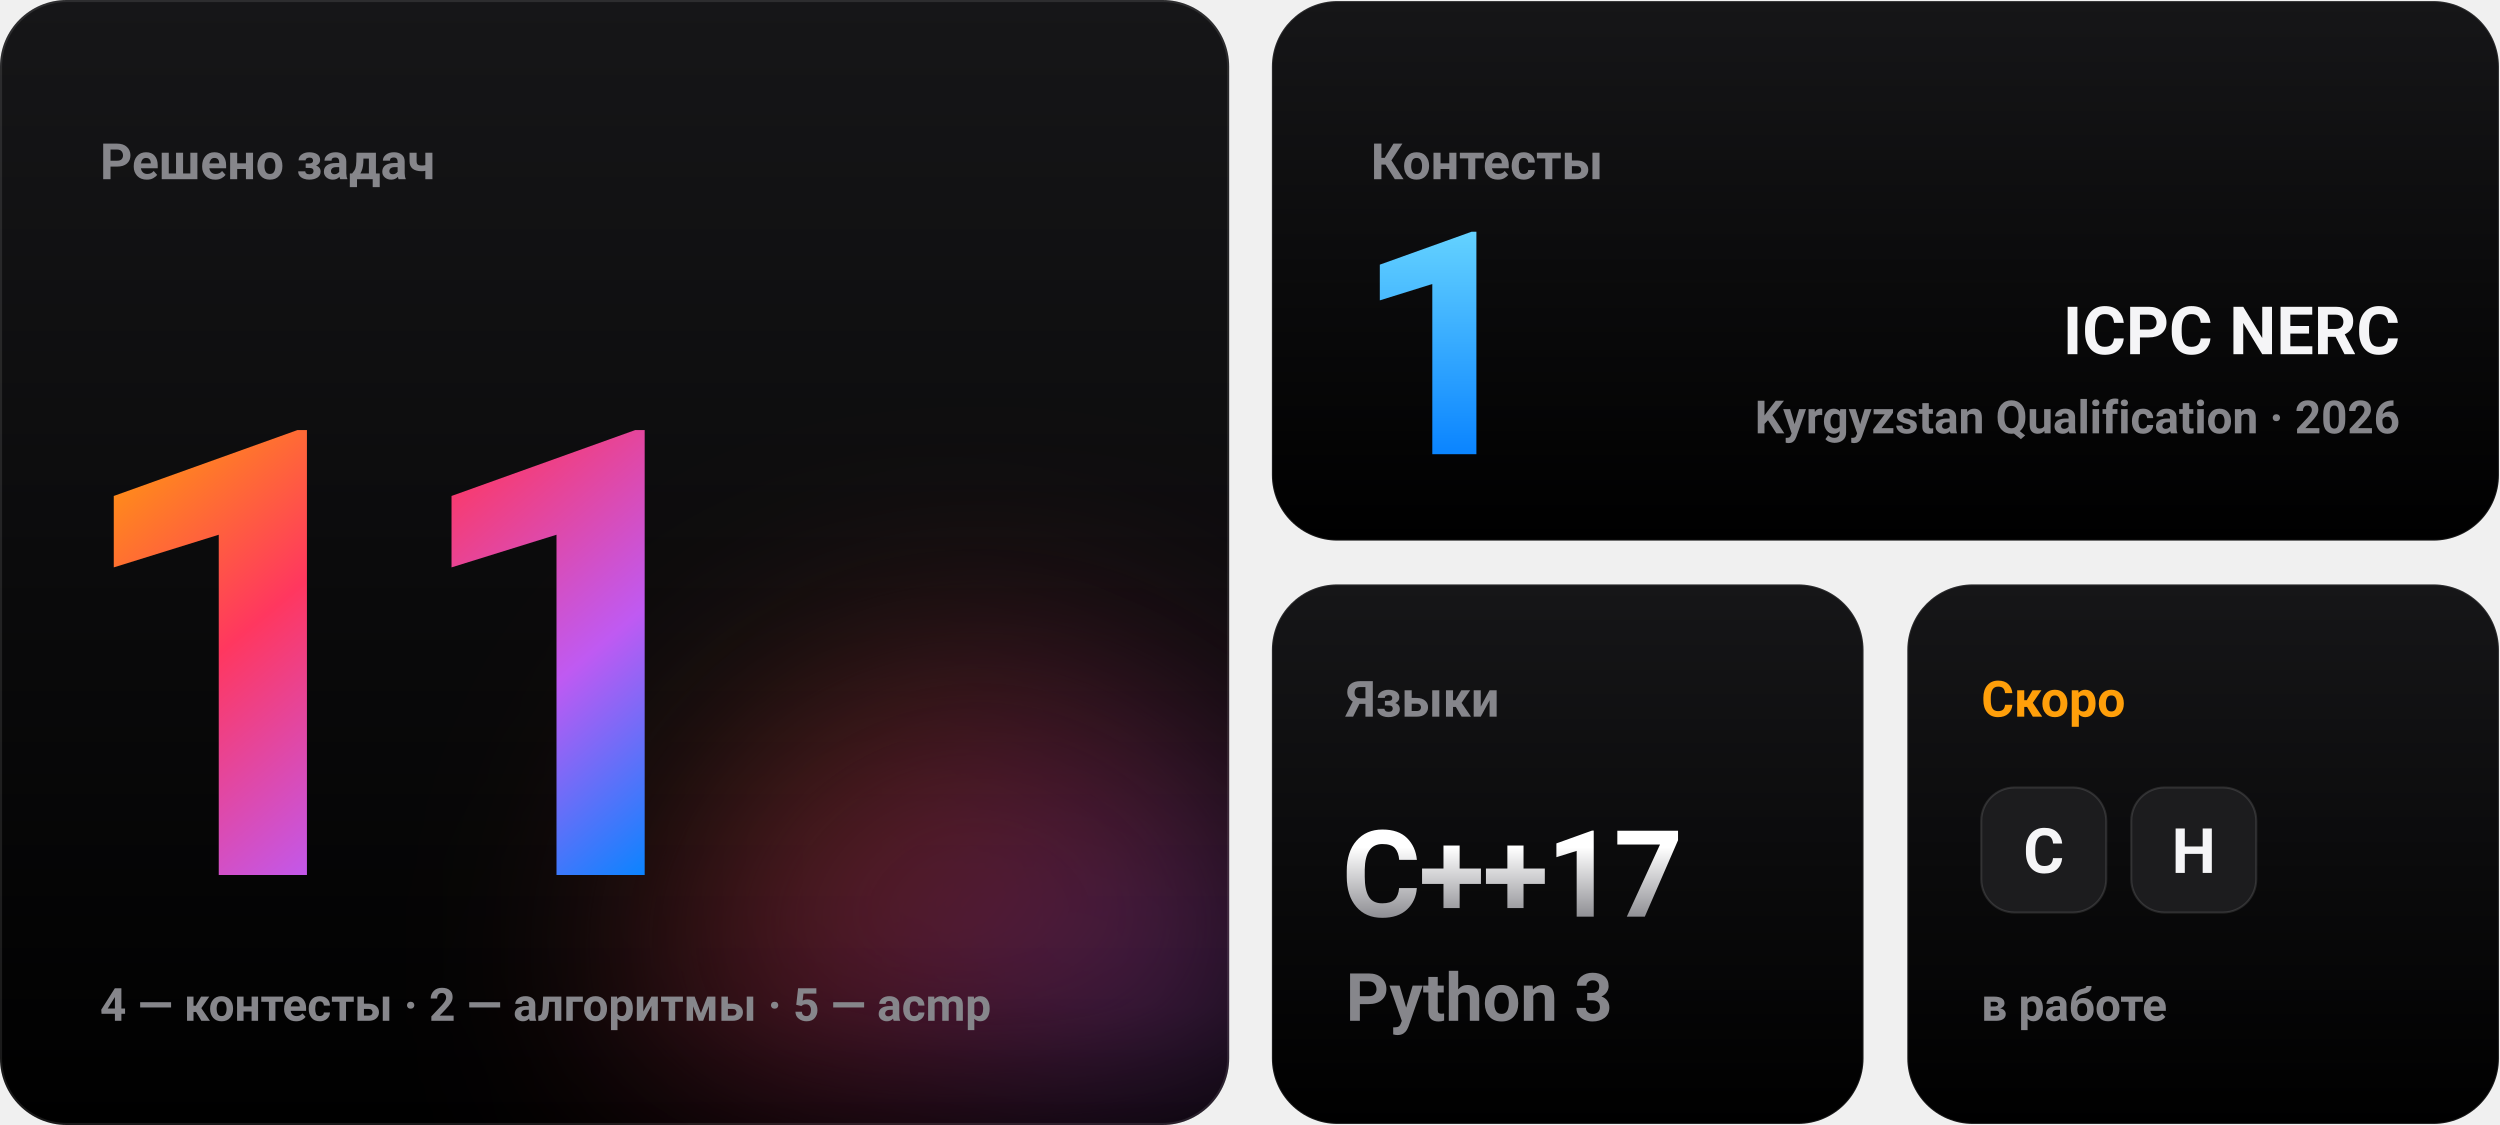
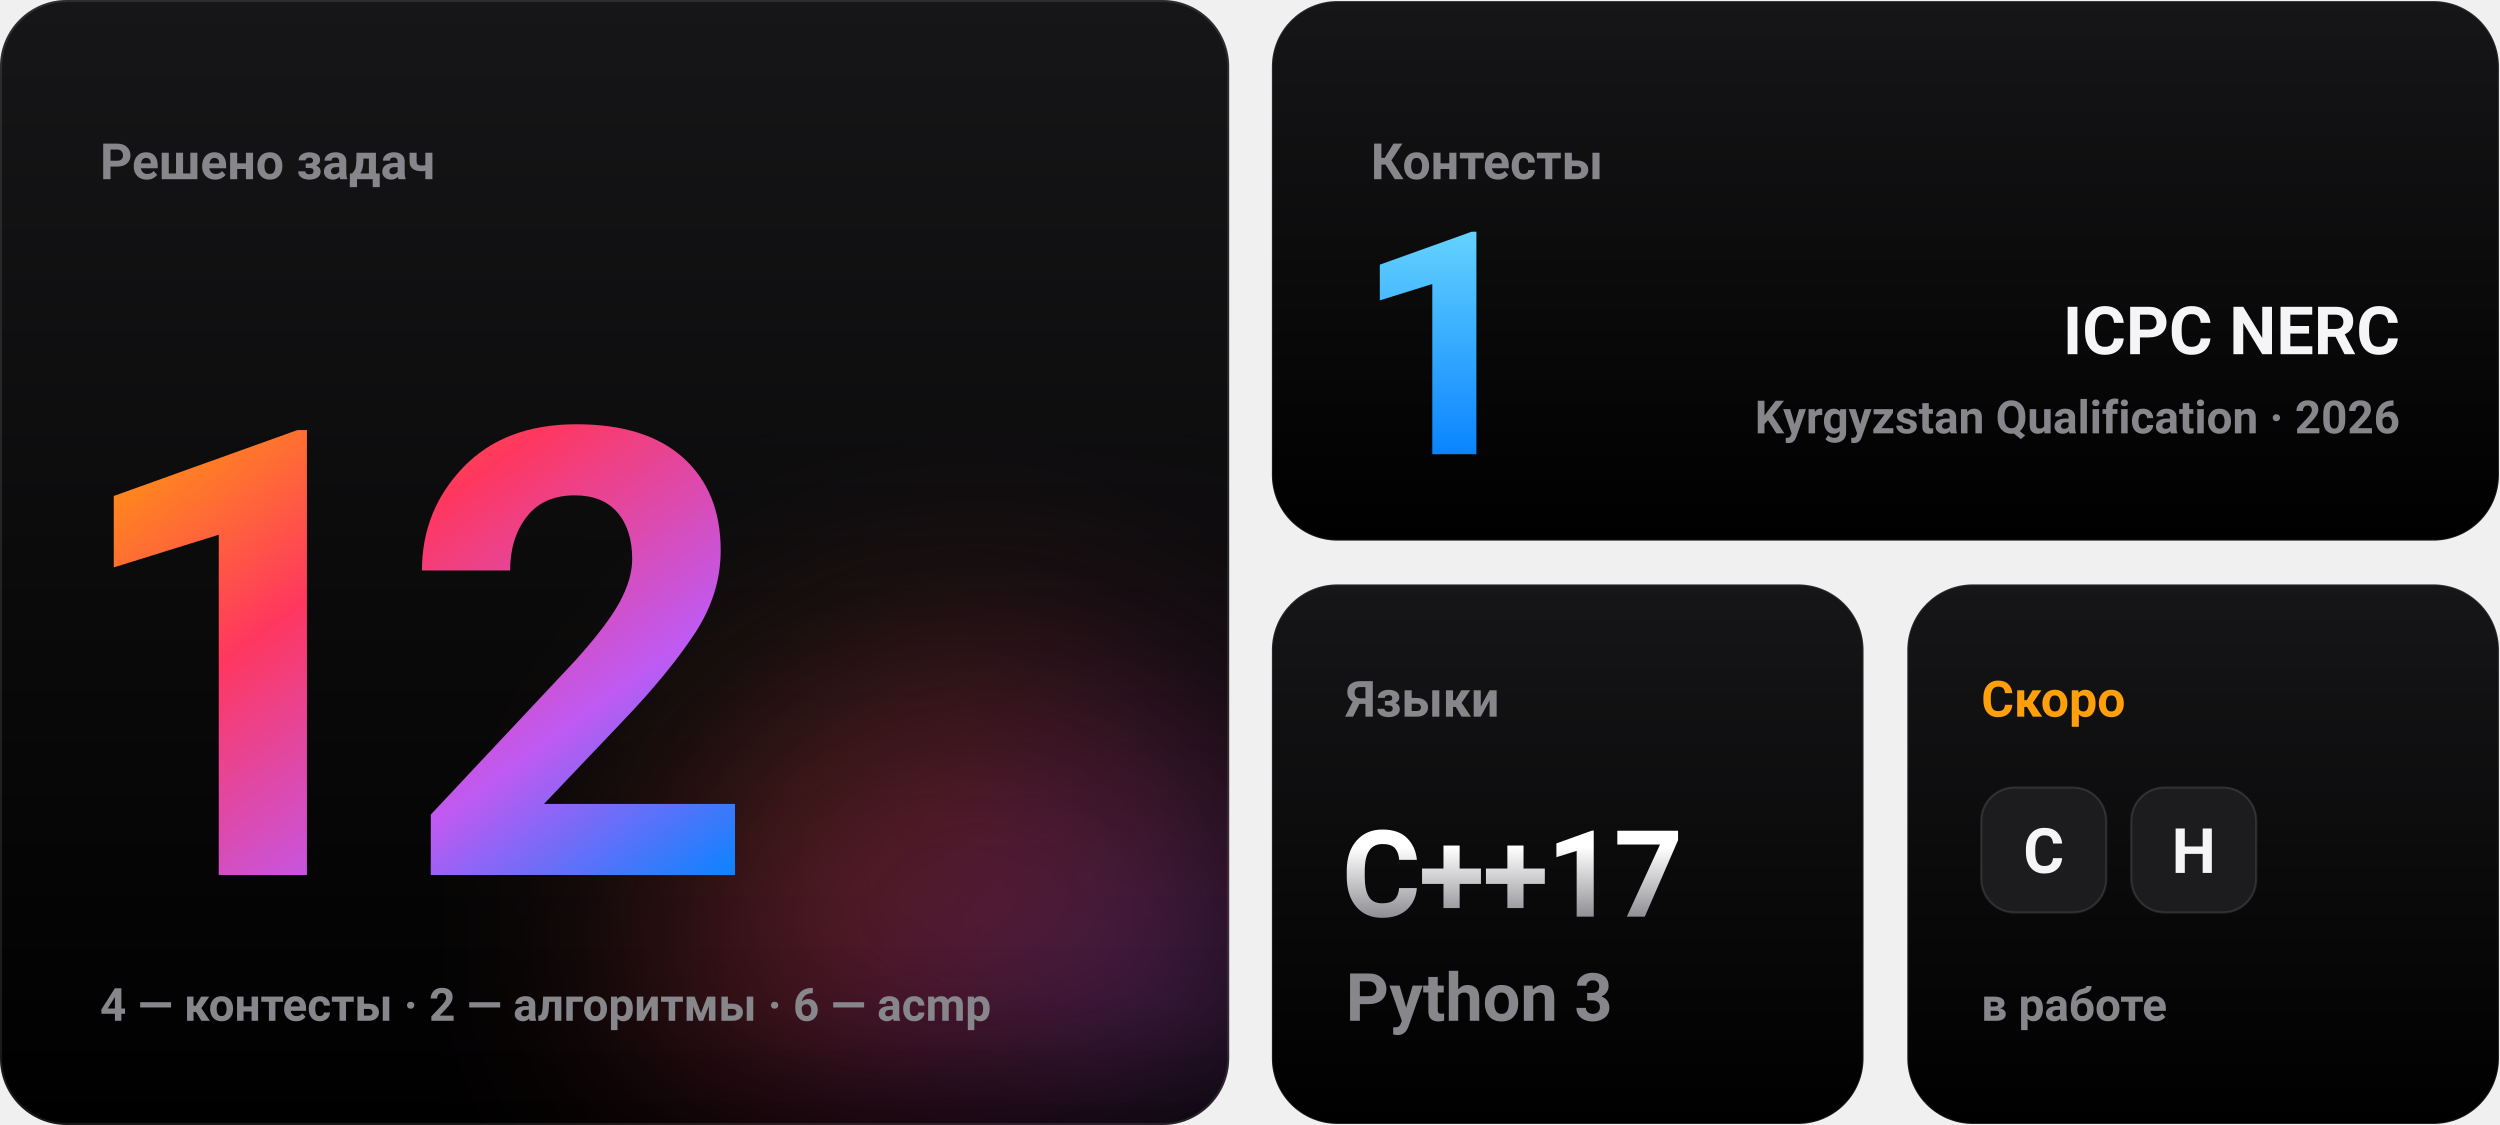
- <svg xmlns="http://www.w3.org/2000/svg" width="1200" height="540" viewBox="0 0 1200 540" role="img" aria-label="Решено задач: 11 (4 с контестов, 2 из алгоритмов, 5 с acmp). Контестов: 1. Скоро: C, H.">
+ <svg xmlns="http://www.w3.org/2000/svg" width="1200" height="540" viewBox="0 0 1200 540" role="img" aria-label="Решено задач: 12 (4 с контестов, 2 из алгоритмов, 6 с acmp). Контестов: 1. Скоро: C, H.">
  <defs>
    <linearGradient id="ai" x1="0" y1="0" x2="1" y2="1">
      <stop offset="0" stop-color="#ff9f0a" />
      <stop offset="0.35" stop-color="#ff375f" />
      <stop offset="0.7" stop-color="#bf5af2" />
      <stop offset="1" stop-color="#0a84ff" />
    </linearGradient>
    <linearGradient id="blue" x1="0" y1="0" x2="0" y2="1">
      <stop offset="0" stop-color="#64d2ff" />
      <stop offset="1" stop-color="#0a84ff" />
    </linearGradient>
    <linearGradient id="titanium" x1="0" y1="0" x2="0" y2="1">
      <stop offset="0.2" stop-color="#ffffff" />
      <stop offset="1" stop-color="#8e8e93" />
    </linearGradient>
    <linearGradient id="tile" x1="0" y1="0" x2="0" y2="1">
      <stop offset="0" stop-color="#161618" />
      <stop offset="1" stop-color="#000000" />
    </linearGradient>
    <filter id="blur" x="-100%" y="-100%" width="300%" height="300%">
      <feGaussianBlur stdDeviation="60" />
    </filter>
    <clipPath id="t1">
      <rect width="590" height="540" rx="32" />
    </clipPath>
  </defs>
  <g font-family="-apple-system, BlinkMacSystemFont, 'SF Pro Display', 'Segoe UI', Roboto, Helvetica, Arial, sans-serif">
    <g font-weight="600">
      <g clip-path="url(#t1)">
        <rect width="590" height="540" fill="url(#tile)" />
        <circle cx="470" cy="470" r="150" fill="url(#ai)" opacity="0.35" filter="url(#blur)" />
      </g>
      <rect x="0.5" y="0.5" width="589" height="539" rx="31.5" fill="none" stroke="#ffffff" stroke-opacity="0.1" />
      <text x="48" y="86" font-size="24" fill="#86868b">Решено задач</text>
      <g font-size="300" font-weight="700" letter-spacing="-10" fill="url(#ai)">
-         <text x="30" y="420" opacity="0">8<animate attributeName="opacity" values="0;1;0" keyTimes="0;0.000;0.250" calcMode="discrete" dur="0.8s" fill="freeze" />
+         <text x="30" y="420" opacity="0">9<animate attributeName="opacity" values="0;1;0" keyTimes="0;0.000;0.250" calcMode="discrete" dur="0.8s" fill="freeze" />
        </text>
-         <text x="30" y="420" opacity="0">9<animate attributeName="opacity" values="0;1;0" keyTimes="0;0.250;0.500" calcMode="discrete" dur="0.8s" fill="freeze" />
+         <text x="30" y="420" opacity="0">10<animate attributeName="opacity" values="0;1;0" keyTimes="0;0.250;0.500" calcMode="discrete" dur="0.8s" fill="freeze" />
        </text>
-         <text x="30" y="420" opacity="0">10<animate attributeName="opacity" values="0;1;0" keyTimes="0;0.500;0.750" calcMode="discrete" dur="0.8s" fill="freeze" />
+         <text x="30" y="420" opacity="0">11<animate attributeName="opacity" values="0;1;0" keyTimes="0;0.500;0.750" calcMode="discrete" dur="0.8s" fill="freeze" />
        </text>
-         <text x="30" y="420">11<animate attributeName="opacity" values="0;1" keyTimes="0;0.750" calcMode="discrete" dur="0.8s" fill="freeze" />
+         <text x="30" y="420">12<animate attributeName="opacity" values="0;1" keyTimes="0;0.750" calcMode="discrete" dur="0.8s" fill="freeze" />
        </text>
      </g>
-       <text x="48" y="490" font-size="22" fill="#86868b">4 — контесты  ·  2 — алгоритмы  ·  5 — acmp</text>
+       <text x="48" y="490" font-size="22" fill="#86868b">4 — контесты  ·  2 — алгоритмы  ·  6 — acmp</text>
      <rect x="610.5" y="0.5" width="589" height="259" rx="31.5" fill="url(#tile)" stroke="#ffffff" stroke-opacity="0.1" />
      <text x="658" y="86" font-size="24" fill="#86868b">Контесты</text>
      <text x="650" y="218" font-size="150" font-weight="700" letter-spacing="-4" fill="url(#blue)">1</text>
      <text x="1152" y="170" font-size="32" font-weight="700" fill="#f5f5f7" text-anchor="end">ICPC NERC</text>
      <text x="1152" y="208" font-size="22" fill="#86868b" text-anchor="end">Kyrgyzstan Qualification · 2026</text>
      <rect x="610.5" y="280.5" width="284" height="259" rx="31.5" fill="url(#tile)" stroke="#ffffff" stroke-opacity="0.1" />
      <text x="646" y="344" font-size="24" fill="#86868b">Языки</text>
      <text x="644" y="440" font-size="58" font-weight="700" letter-spacing="-1" fill="url(#titanium)">C++17</text>
      <text x="646" y="490" font-size="32" fill="#86868b">Python 3</text>
      <rect x="915.5" y="280.5" width="284" height="259" rx="31.5" fill="url(#tile)" stroke="#ffffff" stroke-opacity="0.1" />
      <text x="951" y="344" font-size="24" fill="#ff9f0a">Скоро</text>
      <rect x="951" y="378" width="60" height="60" rx="16" fill="#1c1c1e" stroke="#ffffff" stroke-opacity="0.12" />
      <text x="981" y="419" font-size="30" font-weight="700" fill="#f5f5f7" text-anchor="middle">C</text>
      <rect x="1023" y="378" width="60" height="60" rx="16" fill="#1c1c1e" stroke="#ffffff" stroke-opacity="0.12" />
      <text x="1053" y="419" font-size="30" font-weight="700" fill="#f5f5f7" text-anchor="middle">H</text>
      <text x="951" y="490" font-size="22" fill="#86868b">в работе</text>
    </g>
  </g>
</svg>
